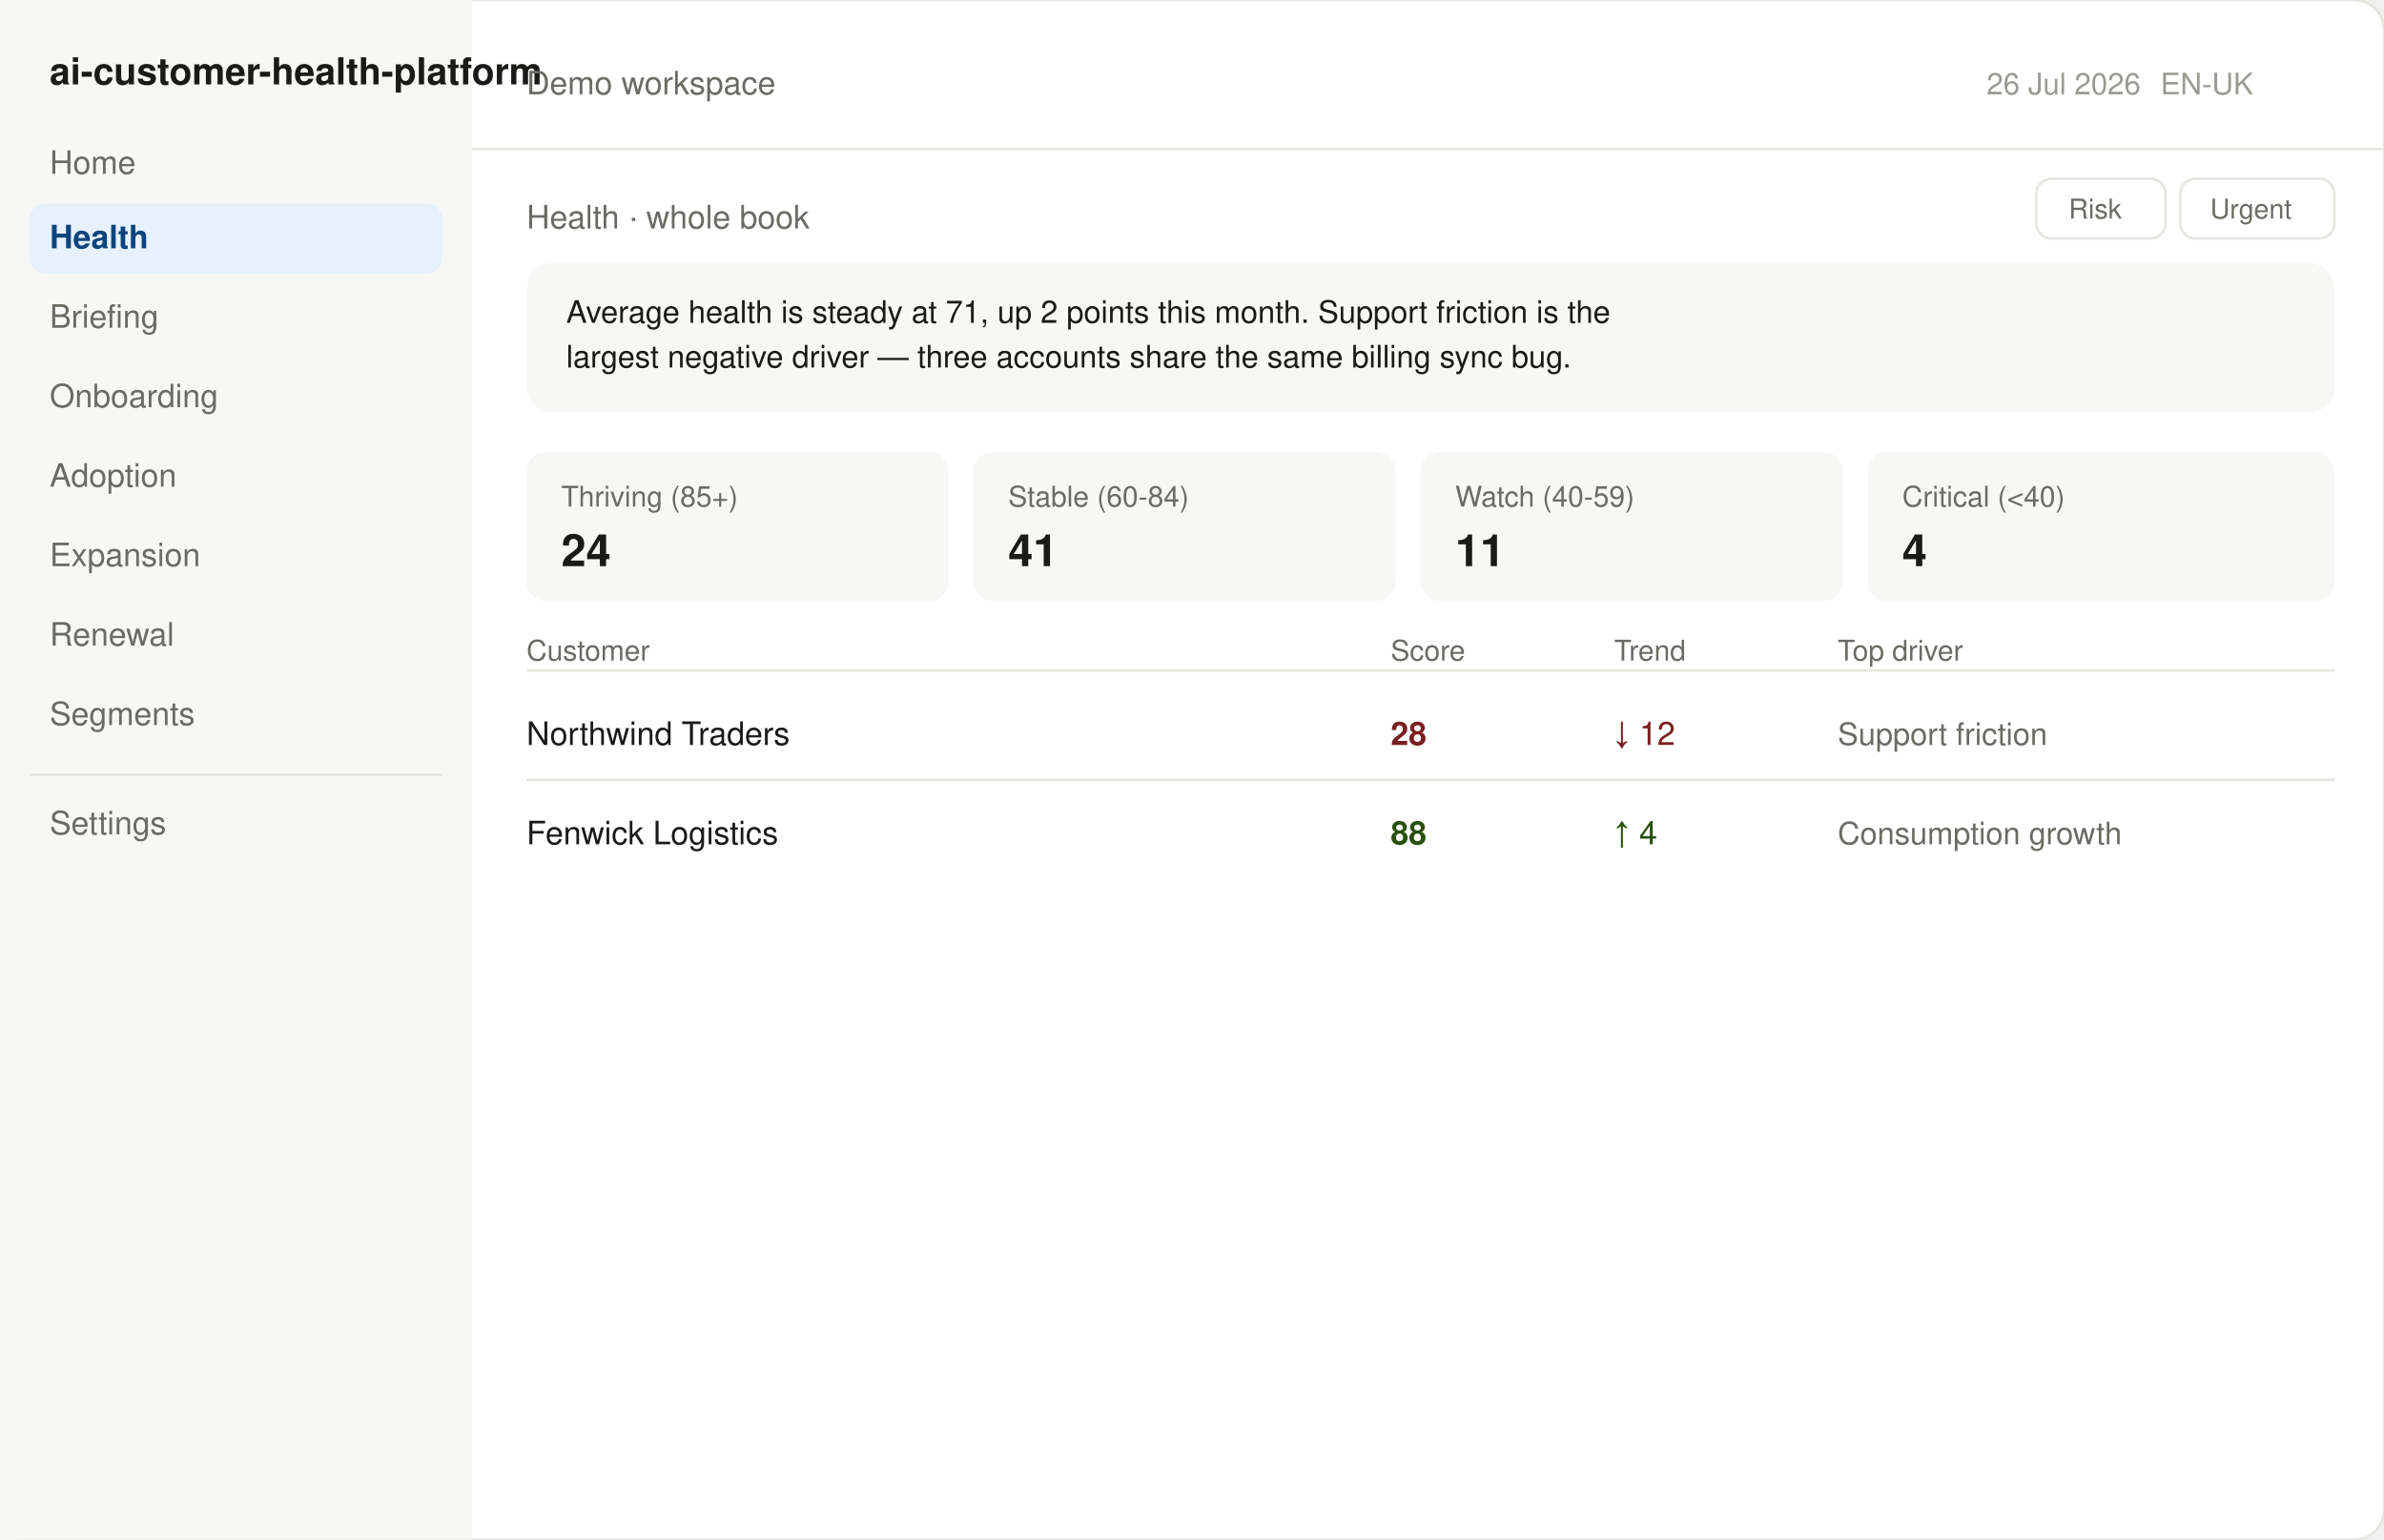
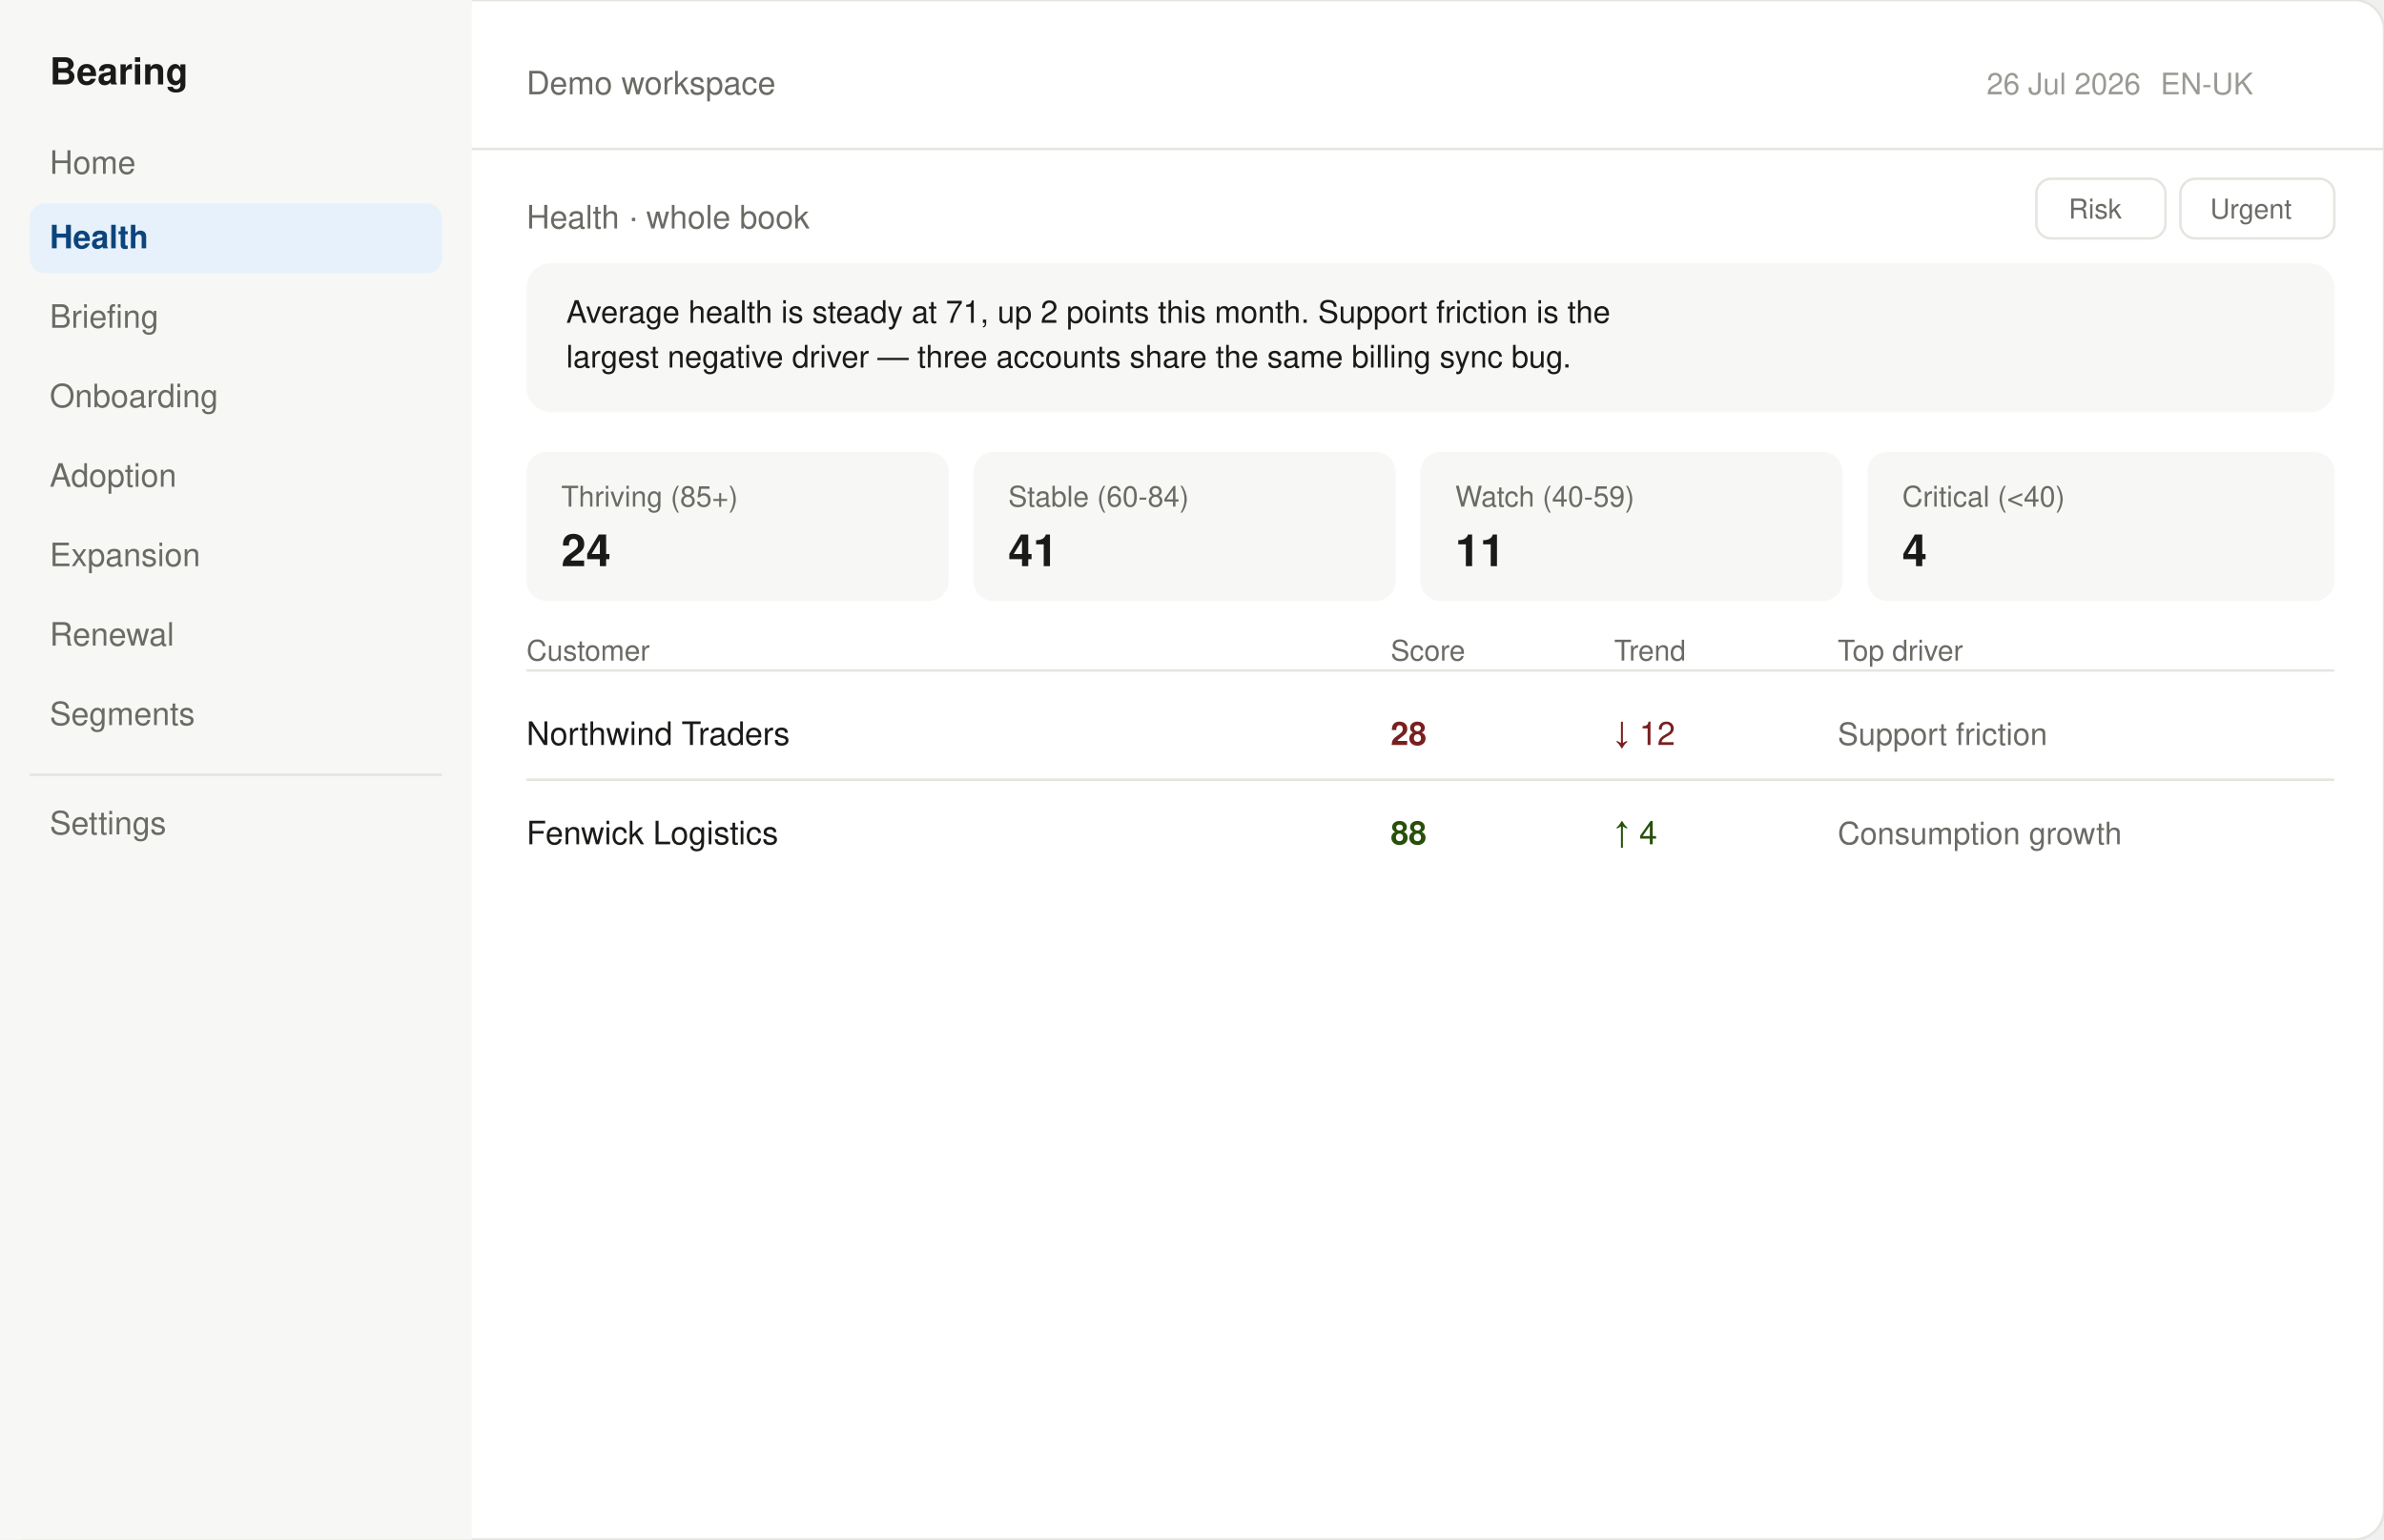
<svg xmlns="http://www.w3.org/2000/svg" viewBox="0 0 960 620" role="img" font-family="Helvetica, Arial, sans-serif">
  <rect x="0" y="0" width="960" height="620" rx="12" fill="#ffffff" stroke="#e5e5e0" />
  <rect x="0" y="0" width="190" height="620" fill="#f7f7f5" />
-   <text x="20" y="34" font-size="15" font-weight="700" fill="#1a1a18">ai-customer-health-platform</text>
+   <text x="20" y="34" font-size="15" font-weight="700" fill="#1a1a18">Bearing</text>
  <text x="20" y="70" font-size="13" fill="#6b6b66">Home</text>
  <rect x="12" y="82" width="166" height="28" rx="6" fill="#e6f1fb" />
  <text x="20" y="100" font-size="13" font-weight="700" fill="#0c447c">Health</text>
  <text x="20" y="132" font-size="13" fill="#6b6b66">Briefing</text>
  <text x="20" y="164" font-size="13" fill="#6b6b66">Onboarding</text>
  <text x="20" y="196" font-size="13" fill="#6b6b66">Adoption</text>
  <text x="20" y="228" font-size="13" fill="#6b6b66">Expansion</text>
  <text x="20" y="260" font-size="13" fill="#6b6b66">Renewal</text>
  <text x="20" y="292" font-size="13" fill="#6b6b66">Segments</text>
  <line x1="12" y1="312" x2="178" y2="312" stroke="#e5e5e0" />
  <text x="20" y="336" font-size="13" fill="#6b6b66">Settings</text>
  <line x1="190" y1="60" x2="960" y2="60" stroke="#e5e5e0" />
  <text x="212" y="38" font-size="13" fill="#6b6b66">Demo workspace</text>
  <text x="800" y="38" font-size="12" fill="#9a9a94">26 Jul 2026</text>
  <text x="870" y="38" font-size="12" fill="#9a9a94">EN-UK</text>
  <text x="212" y="92" font-size="13" fill="#6b6b66">Health · whole book</text>
  <rect x="820" y="72" width="52" height="24" rx="6" fill="none" stroke="#e5e5e0" />
  <text x="833" y="88" font-size="11" fill="#6b6b66">Risk</text>
  <rect x="878" y="72" width="62" height="24" rx="6" fill="none" stroke="#e5e5e0" />
  <text x="890" y="88" font-size="11" fill="#6b6b66">Urgent</text>
  <rect x="212" y="106" width="728" height="60" rx="10" fill="#f7f7f5" />
  <text x="228" y="130" font-size="12.5" fill="#1a1a18">Average health is steady at 71, up 2 points this month. Support friction is the</text>
  <text x="228" y="148" font-size="12.5" fill="#1a1a18">largest negative driver — three accounts share the same billing sync bug.</text>
  <g font-size="18" font-weight="700" fill="#1a1a18">
    <rect x="212" y="182" width="170" height="60" rx="8" fill="#f7f7f5" />
    <text x="226" y="204" font-size="11.5" fill="#6b6b66" font-weight="400">Thriving (85+)</text>
    <text x="226" y="228">24</text>
    <rect x="392" y="182" width="170" height="60" rx="8" fill="#f7f7f5" />
    <text x="406" y="204" font-size="11.5" fill="#6b6b66" font-weight="400">Stable (60-84)</text>
    <text x="406" y="228">41</text>
    <rect x="572" y="182" width="170" height="60" rx="8" fill="#f7f7f5" />
    <text x="586" y="204" font-size="11.5" fill="#6b6b66" font-weight="400">Watch (40-59)</text>
    <text x="586" y="228">11</text>
    <rect x="752" y="182" width="188" height="60" rx="8" fill="#f7f7f5" />
    <text x="766" y="204" font-size="11.5" fill="#6b6b66" font-weight="400">Critical (&lt;40)</text>
    <text x="766" y="228">4</text>
  </g>
  <line x1="212" y1="270" x2="940" y2="270" stroke="#e5e5e0" />
  <text x="212" y="266" font-size="11.5" fill="#6b6b66">Customer</text>
  <text x="560" y="266" font-size="11.5" fill="#6b6b66">Score</text>
  <text x="650" y="266" font-size="11.5" fill="#6b6b66">Trend</text>
  <text x="740" y="266" font-size="11.5" fill="#6b6b66">Top driver</text>
  <text x="212" y="300" font-size="13" fill="#1a1a18">Northwind Traders</text>
  <text x="560" y="300" font-size="13" font-weight="700" fill="#791f1f">28</text>
  <text x="650" y="300" font-size="13" fill="#791f1f">↓ 12</text>
  <text x="740" y="300" font-size="12.5" fill="#6b6b66">Support friction</text>
  <line x1="212" y1="314" x2="940" y2="314" stroke="#e5e5e0" />
  <text x="212" y="340" font-size="13" fill="#1a1a18">Fenwick Logistics</text>
  <text x="560" y="340" font-size="13" font-weight="700" fill="#27500a">88</text>
  <text x="650" y="340" font-size="13" fill="#27500a">↑ 4</text>
  <text x="740" y="340" font-size="12.5" fill="#6b6b66">Consumption growth</text>
</svg>
